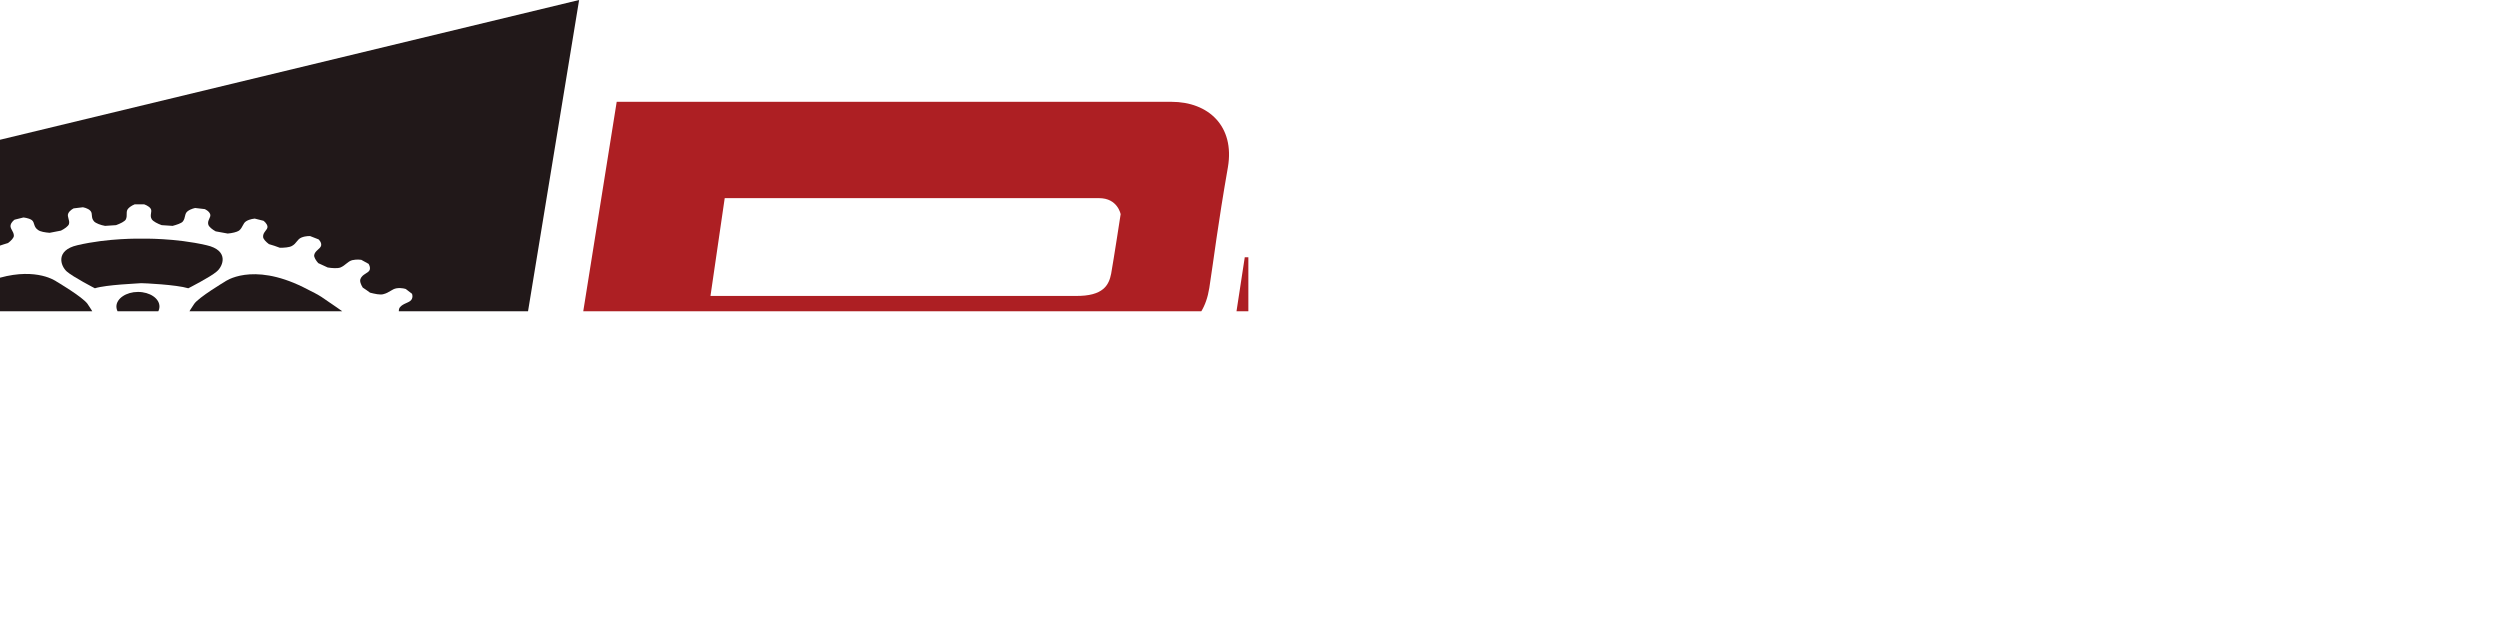
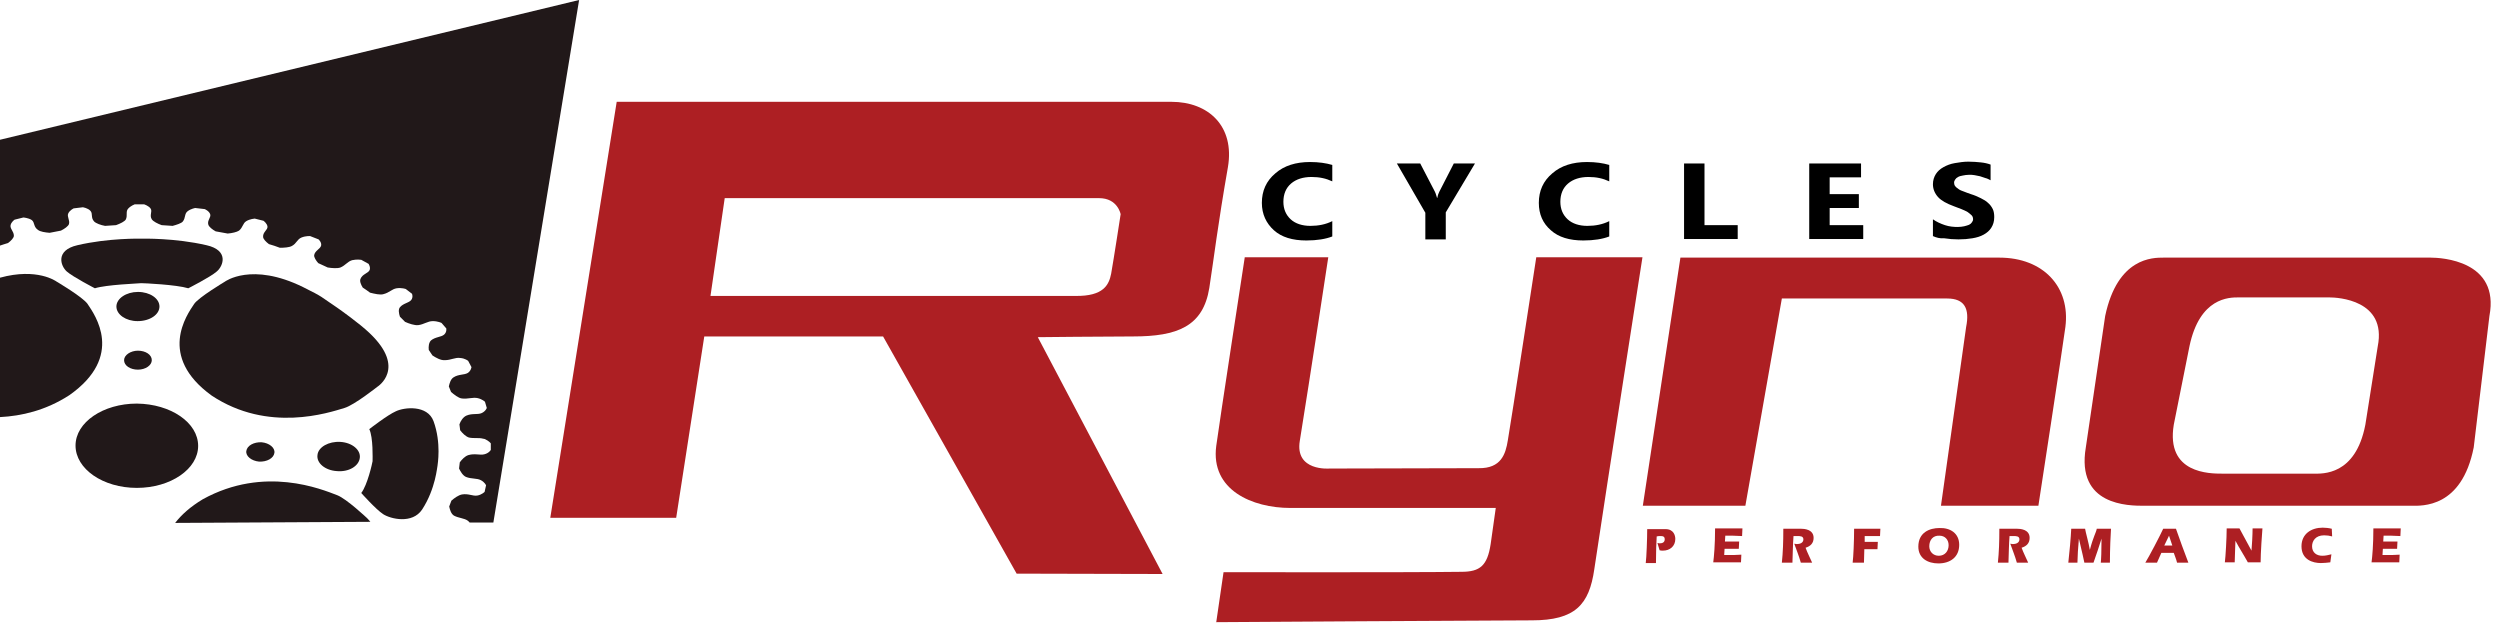
<svg xmlns="http://www.w3.org/2000/svg" xmlns:xlink="http://www.w3.org/1999/xlink" version="1.1" id="Layer_1" x="0px" y="0px" viewBox="0 0 685.1 170.6" style="enable-background:new 0 0 685.1 170.6;" xml:space="preserve">
  <style type="text/css">
	.st0{clip-path:url(#SVGID_2_);}
	.st1{clip-path:url(#SVGID_4_);fill:#AD1F23;}
	.st2{clip-path:url(#SVGID_4_);}
	.st3{clip-path:url(#SVGID_4_);fill:#211819;}
</style>
  <g>
    <g>
      <defs>
-         <rect id="SVGID_1_" width="342.1" height="85.3" />
+         <rect id="SVGID_1_" width="685.1" height="170.6" />
      </defs>
      <clipPath id="SVGID_2_">
        <use xlink:href="#SVGID_1_" style="overflow:visible;" />
      </clipPath>
      <g class="st0">
        <defs>
          <rect id="SVGID_3_" x="-73.2" y="-10" width="825.1" height="209.7" />
        </defs>
        <clipPath id="SVGID_4_">
          <use xlink:href="#SVGID_3_" style="overflow:visible;" />
        </clipPath>
        <path class="st1" d="M341.1,70.6c0,0-7,45.6-7.8,51.6c-1.6,12.1,9.9,17,20.3,17c26.1,0,56.3,0,56.3,0c-0.6,4-0.7,5.2-1.4,9.9     c-0.9,5.9-2.9,7.6-8,7.6c-14.4,0.2-65.2,0.1-65.2,0.1l-2,13.7c0,0,78-0.5,86.5-0.5c11.9,0,15.7-4.3,17.1-14     c3.6-24.1,13.2-85.5,13.2-85.5h-29.1c0,0-7,45.7-7.8,50.2c-0.6,3.7-1.8,7.7-8,7.6c-4.3,0-40.9,0.1-40.9,0.1s-9.5,0.8-8.1-7.6     c2.8-17.3,7.8-50.3,7.8-50.3H341.1" />
        <path class="st1" d="M450.2,138.6h28.1l10-56.8h45.3c4.8,0,6.2,2.8,5.2,7.8l-6.9,49h26.7c0,0,6.6-43,7.4-49     c1.4-10.9-6-19-18.1-19h-87.4L450.2,138.6" />
        <path class="st1" d="M284.4,92.4c0,0,18.8-0.2,26.1-0.2c12.1,0,19.2-2.7,20.9-13.3c1.3-8.4,2.3-17.1,5.1-33.1     c1.9-11.2-5.3-17.9-15.5-17.9h-152l-18.2,114h34.5l7.7-49.7h49l36.6,65l40,0.1L284.4,92.4 M194.7,81.1l3.9-26.8h102.6     c5.1,0,5.9,4.4,5.9,4.4s-1.9,12.4-2.6,16.3c-0.6,3-2,6.2-9.8,6.1H194.7z" />
        <path class="st2" d="M365.1,64.8c-1.8,0.7-4.2,1.1-7.1,1.1c-3.8,0-6.8-0.9-8.9-2.8s-3.3-4.4-3.3-7.5c0-3.3,1.2-6,3.7-8.1     c2.4-2.1,5.6-3.1,9.5-3.1c2.4,0,4.4,0.3,6.1,0.8v4.5c-1.7-0.8-3.5-1.2-5.7-1.2c-2.3,0-4.2,0.6-5.6,1.8c-1.4,1.2-2.1,2.9-2.1,5     c0,2,0.7,3.6,2,4.8c1.3,1.2,3.2,1.8,5.4,1.8c2.2,0,4.2-0.4,6-1.3V64.8" />
        <path class="st2" d="M404.2,44.8l-8,13.4v7.4h-5.6v-7.3l-7.8-13.5h6.4l4,7.7c0.1,0.1,0.3,0.7,0.6,1.7h0.1     c0.1-0.7,0.3-1.2,0.5-1.6l4-7.8H404.2" />
        <path class="st2" d="M441,64.8c-1.8,0.7-4.2,1.1-7.1,1.1c-3.8,0-6.8-0.9-8.9-2.8c-2.2-1.9-3.3-4.4-3.3-7.5c0-3.3,1.2-6,3.7-8.1     c2.4-2.1,5.6-3.1,9.5-3.1c2.4,0,4.4,0.3,6.1,0.8v4.5c-1.7-0.8-3.5-1.2-5.7-1.2c-2.3,0-4.2,0.6-5.6,1.8c-1.4,1.2-2.1,2.9-2.1,5     c0,2,0.7,3.6,2,4.8c1.3,1.2,3.2,1.8,5.4,1.8c2.2,0,4.2-0.4,6-1.3V64.8" />
        <polygon class="st2" points="476.2,65.5 461.5,65.5 461.5,44.8 467.1,44.8 467.1,61.7 476.2,61.7    " />
        <polygon class="st2" points="510.6,65.5 495.8,65.5 495.8,44.8 510,44.8 510,48.6 501.4,48.6 501.4,53.2 509.4,53.2 509.4,57      501.4,57 501.4,61.7 510.6,61.7    " />
        <path class="st2" d="M529.7,64.7v-4.6c1,0.7,2.1,1.2,3.3,1.6c1.2,0.4,2.4,0.5,3.5,0.5c0.7,0,1.3-0.1,1.8-0.2     c0.5-0.1,1-0.3,1.3-0.4c0.4-0.2,0.6-0.4,0.8-0.7c0.2-0.3,0.3-0.5,0.3-0.8c0-0.4-0.1-0.8-0.4-1.1c-0.3-0.3-0.7-0.6-1.1-0.9     c-0.5-0.3-1-0.5-1.7-0.8c-0.7-0.3-1.4-0.5-2.1-0.8c-1.9-0.7-3.4-1.5-4.3-2.5c-0.9-1-1.4-2.2-1.4-3.5c0-1.1,0.3-2,0.8-2.8     c0.5-0.8,1.2-1.4,2.1-1.9c0.9-0.5,1.9-0.9,3.1-1.1c1.2-0.2,2.4-0.4,3.7-0.4c1.3,0,2.4,0.1,3.4,0.2c1,0.1,1.9,0.3,2.7,0.6v4.3     c-0.4-0.2-0.9-0.5-1.4-0.6c-0.5-0.2-1-0.3-1.5-0.5c-0.5-0.1-1-0.2-1.5-0.3c-0.5-0.1-1-0.1-1.5-0.1c-0.6,0-1.2,0.1-1.7,0.2     c-0.5,0.1-1,0.2-1.3,0.4c-0.4,0.2-0.6,0.4-0.8,0.7c-0.2,0.3-0.3,0.5-0.3,0.9c0,0.3,0.1,0.7,0.3,0.9c0.2,0.3,0.5,0.5,0.9,0.8     s0.9,0.5,1.5,0.7c0.6,0.2,1.2,0.5,1.9,0.7c1,0.3,1.9,0.7,2.7,1.1c0.8,0.4,1.5,0.8,2,1.3c0.6,0.5,1,1.1,1.3,1.7     c0.3,0.6,0.4,1.4,0.4,2.2c0,1.2-0.3,2.1-0.8,2.9c-0.5,0.8-1.2,1.4-2.1,1.9c-0.9,0.5-1.9,0.8-3.1,1c-1.2,0.2-2.4,0.3-3.8,0.3     c-1.4,0-2.6-0.1-3.9-0.3C531.6,65.4,530.6,65.1,529.7,64.7" />
        <path class="st1" d="M666.1,70.6h-73.2c-2.9,0-12.6-0.1-16,16l-5.3,36c-2.7,16,11.7,16,16,16h73.2c2.9,0,13.8,0.7,17.1-16l4.3-36     C685.1,71.4,669,70.6,666.1,70.6 M651.6,94.9l-3.4,21.5c-2.7,14-11.8,13.4-14.2,13.4h-24.9c-3.6,0-15.6,0-13.4-13.4l4.3-21.5     c2.8-13.4,10.9-13.4,13.4-13.4h24.9C640.7,81.5,654.1,82.2,651.6,94.9" />
        <path class="st1" d="M454.2,148.8c0.2,0,0.4,0.1,0.6,0.1c0.8,0,1.4-0.3,1.4-1.1c0-0.8-0.5-0.9-1.1-0.9c-0.4,0-0.7,0-1.1,0.1     c-0.1,2.1-0.2,3.8-0.2,7.3H451c0.2-1.4,0.4-6.7,0.4-9.3h5c2.3,0,2.7,1.8,2.7,2.7c0,2-1.5,3.2-3.4,3.2c-0.3,0-0.6,0-0.9-0.1     L454.2,148.8" />
        <path class="st1" d="M477.5,144.8l-0.1,2.1c-0.9,0-1.7-0.1-2.5-0.1h-2.1l-0.1,1.6h1.6c0.8,0,1.6,0,2.3,0l-0.1,2h-3.9l-0.1,1.7     h0.9c1.3,0,2.5,0,3.8-0.1l-0.1,2.1h-7.6c0.2-1.5,0.5-4.8,0.5-9.3H477.5" />
        <path class="st1" d="M491.5,146.8c-0.2,2.5-0.2,4.9-0.3,7.4h-2.9c0.3-2.9,0.4-5.6,0.4-9.3h4.9c0.7,0,3.4,0.1,3.4,2.5     c0,1.5-0.9,2.3-2.2,2.7c0.5,1.4,1.2,2.7,1.8,4.1h-3.1c-0.5-1.8-1.2-3.5-1.8-5.2c0.2,0,0.5,0.1,0.7,0.1c0.8,0,1.8-0.3,1.8-1.3     c0-0.9-0.9-0.9-1.6-0.9H491.5" />
        <path class="st1" d="M511,148.5h3.6l-0.1,2c-0.6,0-1.2,0-1.8,0h-1.8l-0.1,3.7h-3.1c0.2-1.5,0.4-5.9,0.4-9.3h7.2l-0.1,2     c-0.8,0-1.6,0-2.4,0H511L511,148.5" />
        <path class="st1" d="M536.9,149.3c0,3.4-2.5,5.1-5.7,5.1c-2.9,0-5.5-1.4-5.5-4.6c0-3.9,3.1-5.1,5.8-5.1     C534.4,144.6,536.9,146.1,536.9,149.3 M528.7,149.7c0,1.5,1.1,2.6,2.6,2.6c1.7,0,2.7-1.3,2.7-2.9c0-1.5-1-2.6-2.5-2.6     C529.7,146.7,528.7,148,528.7,149.7" />
        <path class="st1" d="M550.7,146.8c-0.2,2.5-0.2,4.9-0.3,7.4h-2.9c0.3-2.9,0.4-5.6,0.4-9.3h4.9c0.7,0,3.4,0.1,3.4,2.5     c0,1.5-0.9,2.3-2.2,2.7c0.5,1.4,1.2,2.7,1.8,4.1h-3.1c-0.5-1.8-1.2-3.5-1.8-5.2c0.2,0,0.5,0.1,0.7,0.1c0.8,0,1.8-0.3,1.8-1.3     c0-0.9-0.9-0.9-1.6-0.9H550.7" />
        <path class="st1" d="M566.8,154.2c0.3-2.5,0.7-7,0.8-9.3h3.8c0.1,0.8,1,3.9,1.3,5.8h0c1-3.8,1.7-4.7,1.9-5.8h3.9     c-0.1,1.4-0.3,5.5-0.3,9.3h-2.5c0.1-0.8,0.2-3.2,0.2-6.6h0c-0.7,2.2-1.4,4.4-2.2,6.6h-2.5c-0.7-3.4-1.2-5.1-1.5-6.6h0     c-0.2,1.9-0.4,5.4-0.4,6.6H566.8" />
        <path class="st1" d="M592.3,151.5l-1.2,2.7h-3.2c1-1.6,4.2-7.7,4.9-9.3h3.5c1.1,3.1,2.2,6.2,3.4,9.3h-3.1     c-0.2-0.9-0.6-1.8-0.9-2.7H592.3 M595.3,149.5l-0.9-2.7l-1.3,2.7H595.3z" />
        <path class="st1" d="M617,150.9L617,150.9c0.1-0.9,0.3-4.4,0.3-6.1h2.7c-0.1,1-0.5,6.9-0.5,9.3H616c-1.1-2-2.4-4-3.4-5.9h0     c0,0.8-0.2,4.5-0.2,5.9h-2.7c0.2-1.5,0.5-6.7,0.5-9.3h3.5L617,150.9" />
        <path class="st1" d="M638.6,154.1c-0.9,0.1-1.7,0.2-2.6,0.2c-2.2,0-5.3-0.9-5.3-4.6c0-3.4,2.7-5.1,5.8-5.1c0.8,0,1.7,0.1,2.5,0.3     l0.1,2.1c-0.7-0.2-1.4-0.3-2.2-0.3c-2.4,0-3.3,1.6-3.3,3c0,1.7,1.2,2.6,2.8,2.6c0.9,0,1.7-0.2,2.5-0.4L638.6,154.1" />
        <path class="st1" d="M657.9,144.8l-0.1,2.1c-0.9,0-1.7-0.1-2.5-0.1h-2.1l-0.1,1.6h1.6c0.8,0,1.6,0,2.3,0l-0.1,2H653l-0.1,1.7h0.9     c1.3,0,2.5,0,3.8-0.1l-0.1,2.1h-7.6c0.2-1.5,0.5-4.8,0.5-9.3H657.9" />
        <path class="st3" d="M75.2,124.1c0.2-1.4-1.4-2.7-3.5-2.9c-2.1-0.1-4,0.9-4.2,2.4c-0.2,1.4,1.4,2.7,3.5,2.9     C73.1,126.6,75,125.6,75.2,124.1" />
        <path class="st3" d="M100.6,142c0,0-5.6-5.3-8.2-6.3c-4.2-1.6-19.9-8.2-36.8,1.1c-3.5,2.1-5.9,4.3-7.6,6.5l53.5-0.3     C101,142.4,100.6,142,100.6,142" />
        <path class="st3" d="M34,98.7c0,1.5,1.7,2.6,3.8,2.6c2.1,0,3.8-1.2,3.8-2.6c0-1.5-1.7-2.6-3.8-2.6C35.8,96.1,34,97.3,34,98.7" />
        <path class="st3" d="M43.7,84c0-2.2-2.6-4-5.9-4c-3.2,0-5.9,1.8-5.9,4c0,2.2,2.6,4,5.8,4C41.1,88,43.7,86.2,43.7,84" />
        <path class="st3" d="M98.6,125.5c0.3-2.2-2.1-4.2-5.3-4.4c-3.2-0.2-6.1,1.4-6.3,3.6c-0.3,2.2,2.1,4.2,5.3,4.4     C95.5,129.4,98.3,127.8,98.6,125.5" />
        <path class="st3" d="M20.7,122.1c0,6.4,7.5,11.6,16.8,11.6c9.3,0,16.8-5.2,16.8-11.5c0-6.4-7.5-11.5-16.8-11.6     C28.3,110.6,20.7,115.7,20.7,122.1" />
        <path class="st3" d="M0,38.3v29c0.7-0.2,1.4-0.5,2.2-0.7c0.8-0.6,1.6-1.4,1.6-2c0-1.2-1.1-1.9-0.9-2.9C3.1,60.8,4,60.2,4,60.2     l2.4-0.6c0,0,1.4,0.1,2.3,0.7c0.9,0.7,0.4,1.8,1.7,2.7c0.6,0.5,2,0.7,3.2,0.8c1-0.2,2-0.4,3.1-0.6c1-0.5,2-1.2,2.2-1.8     c0.3-1.1-0.6-2-0.2-2.9c0.4-0.9,1.5-1.4,1.5-1.4l2.5-0.3c0,0,1.4,0.2,2.1,1c0.7,0.8,0,1.8,1,2.9c0.5,0.5,1.8,1,3,1.2     c1-0.1,2-0.1,3-0.2c1.1-0.4,2.4-1,2.7-1.6c0.5-1.1-0.1-2.1,0.6-2.9c0.7-0.8,1.8-1.2,1.8-1.2l2.6,0c0,0,1.3,0.4,1.8,1.2     c0.5,0.8-0.4,1.8,0.3,2.9c0.4,0.6,1.6,1.2,2.7,1.6c1,0.1,2,0.1,3,0.2c1.1-0.3,2.4-0.7,2.8-1.2c0.8-1,0.4-2.1,1.3-2.8     c0.9-0.7,2.1-0.9,2.1-0.9l2.6,0.3c0,0,1.2,0.5,1.5,1.4c0.3,0.9-0.9,1.7-0.5,2.9c0.2,0.6,1.1,1.3,2,1.8c1.1,0.2,2.2,0.4,3.3,0.6     c1.2-0.1,2.5-0.4,3.1-0.8c1.1-0.9,1-2,2-2.6c1-0.6,2.3-0.7,2.3-0.7l2.4,0.6c0,0,1,0.7,1.1,1.6c0.1,0.9-1.3,1.5-1.2,2.8     c0,0.6,0.8,1.4,1.6,2c1,0.3,2,0.6,3,1c1.2,0,2.6-0.1,3.3-0.5c1.3-0.7,1.4-1.8,2.6-2.3c1.2-0.5,2.4-0.4,2.4-0.4l2.3,0.9     c0,0,0.9,0.8,0.7,1.7c-0.2,0.9-1.7,1.4-1.9,2.6c-0.1,0.6,0.5,1.5,1.1,2.2c0.9,0.4,1.7,0.8,2.6,1.2c1.2,0.2,2.7,0.3,3.5,0     c1.4-0.6,1.9-1.6,3.2-2c1.3-0.3,2.5-0.1,2.5-0.1l2,1.1c0,0,0.6,0.9,0.3,1.7c-0.4,0.9-2,1.1-2.5,2.4c-0.3,0.6,0.1,1.6,0.6,2.4     c0.7,0.5,1.4,0.9,2,1.4c1.2,0.3,2.8,0.7,3.7,0.4c1.6-0.4,2.3-1.4,3.6-1.6c1.4-0.2,2.5,0.2,2.5,0.2l1.7,1.3c0,0,0.4,0.9-0.2,1.7     c-0.6,0.8-2.2,0.9-3.1,2c-0.5,0.6-0.3,1.7,0,2.6c0.5,0.5,0.9,0.9,1.4,1.4c1.1,0.5,2.6,1,3.6,0.9c1.6-0.2,2.6-1.1,4-1.1     c1.4,0,2.4,0.5,2.4,0.5l1.3,1.5c0,0,0.2,1-0.6,1.7c-0.8,0.7-2.4,0.6-3.6,1.6c-0.6,0.6-0.7,1.7-0.6,2.6c0.3,0.5,0.7,1,1,1.5     c0.9,0.6,2.3,1.4,3.4,1.3c1.7,0,2.8-0.8,4.2-0.6c1.4,0.1,2.2,0.8,2.2,0.8l0.9,1.7c0,0-0.1,1-1,1.6c-1,0.6-2.5,0.3-3.9,1.2     c-0.8,0.5-1.1,1.6-1.3,2.5c0.2,0.5,0.4,1,0.6,1.5c0.8,0.7,2,1.7,3,1.8c1.6,0.2,3-0.4,4.3-0.1c1.3,0.3,2,1,2,1l0.5,1.7     c0,0-0.3,0.9-1.4,1.4c-1.1,0.5-2.6,0-4.2,0.7c-0.9,0.4-1.6,1.5-1.9,2.4c0.1,0.5,0.1,1,0.2,1.6c0.6,0.8,1.5,1.7,2.4,2     c1.4,0.3,2.7,0,3.8,0.3c0.2,0,0.3,0.1,0.5,0.1c1.2,0.5,1.7,1.2,1.7,1.2l0,1.8c0,0-0.5,0.9-1.8,1.2c-1.2,0.3-2.5-0.3-4.3,0.2     c-1,0.3-1.8,1.2-2.4,2c-0.1,0.6-0.1,1.1-0.2,1.7c0.4,0.8,1,1.9,1.9,2.3c1.5,0.6,3,0.3,4.1,0.9c1.1,0.6,1.4,1.4,1.4,1.4l-0.4,1.8     c0,0-0.8,0.8-2,1c-1.3,0.2-2.4-0.6-4.2-0.3c-1,0.2-2.1,1-2.9,1.7c-0.2,0.5-0.4,1.1-0.6,1.6c0.2,0.9,0.5,2,1.3,2.5     c1.3,0.7,2.9,0.7,3.8,1.4c0.2,0.2,0.4,0.3,0.5,0.5l6.5,0L158.7,0L0,38.3" />
        <path class="st3" d="M0,76.1v38.2c5.9-0.3,12.5-1.8,19-6c15.2-10.7,7-22,5-25c-1.3-1.9-8.6-6.2-8.6-6.2S10.2,73.3,0,76.1" />
        <path class="st3" d="M108.5,112.7c-2.3,1-7.3,4.9-7.3,4.9c1.1,2.3,0.9,8.2,0.9,8.8c-0.1,0.6-1.4,6.5-3.1,8.7c0,0,4,4.5,6,5.8     c2,1.3,8,2.8,10.7-1.3c3.7-5.7,4.1-11.8,4.2-12c0-0.2,1.1-6.2-1.1-12.2C117.1,110.9,110.8,111.6,108.5,112.7" />
        <path class="st3" d="M56.6,67.2c-8.6-2-17.5-1.8-17.8-1.8c-0.3,0-9.1-0.2-17.6,1.8c-6.1,1.4-4.6,5.7-2.9,7.2     c1.7,1.5,7.7,4.6,7.7,4.6c3.2-1,11.9-1.3,12.7-1.4c0.8,0,9.6,0.4,12.9,1.4c0,0,6.1-3.1,7.8-4.6C61.2,72.9,62.8,68.6,56.6,67.2" />
        <path class="st3" d="M92.8,84.6c-5.5-3.7-3.9-3-9.7-5.9c-14.2-7-21.5-1.5-21.5-1.5s-7.2,4.3-8.4,6.1c-2,3-10.1,14.3,4.8,25.1     c15.5,10.3,32.1,4.7,36.4,3.4c2.7-0.8,9-5.8,9-5.8s8.1-5-2.1-14.7C98.5,88.6,92.8,84.6,92.8,84.6" />
      </g>
    </g>
  </g>
</svg>
